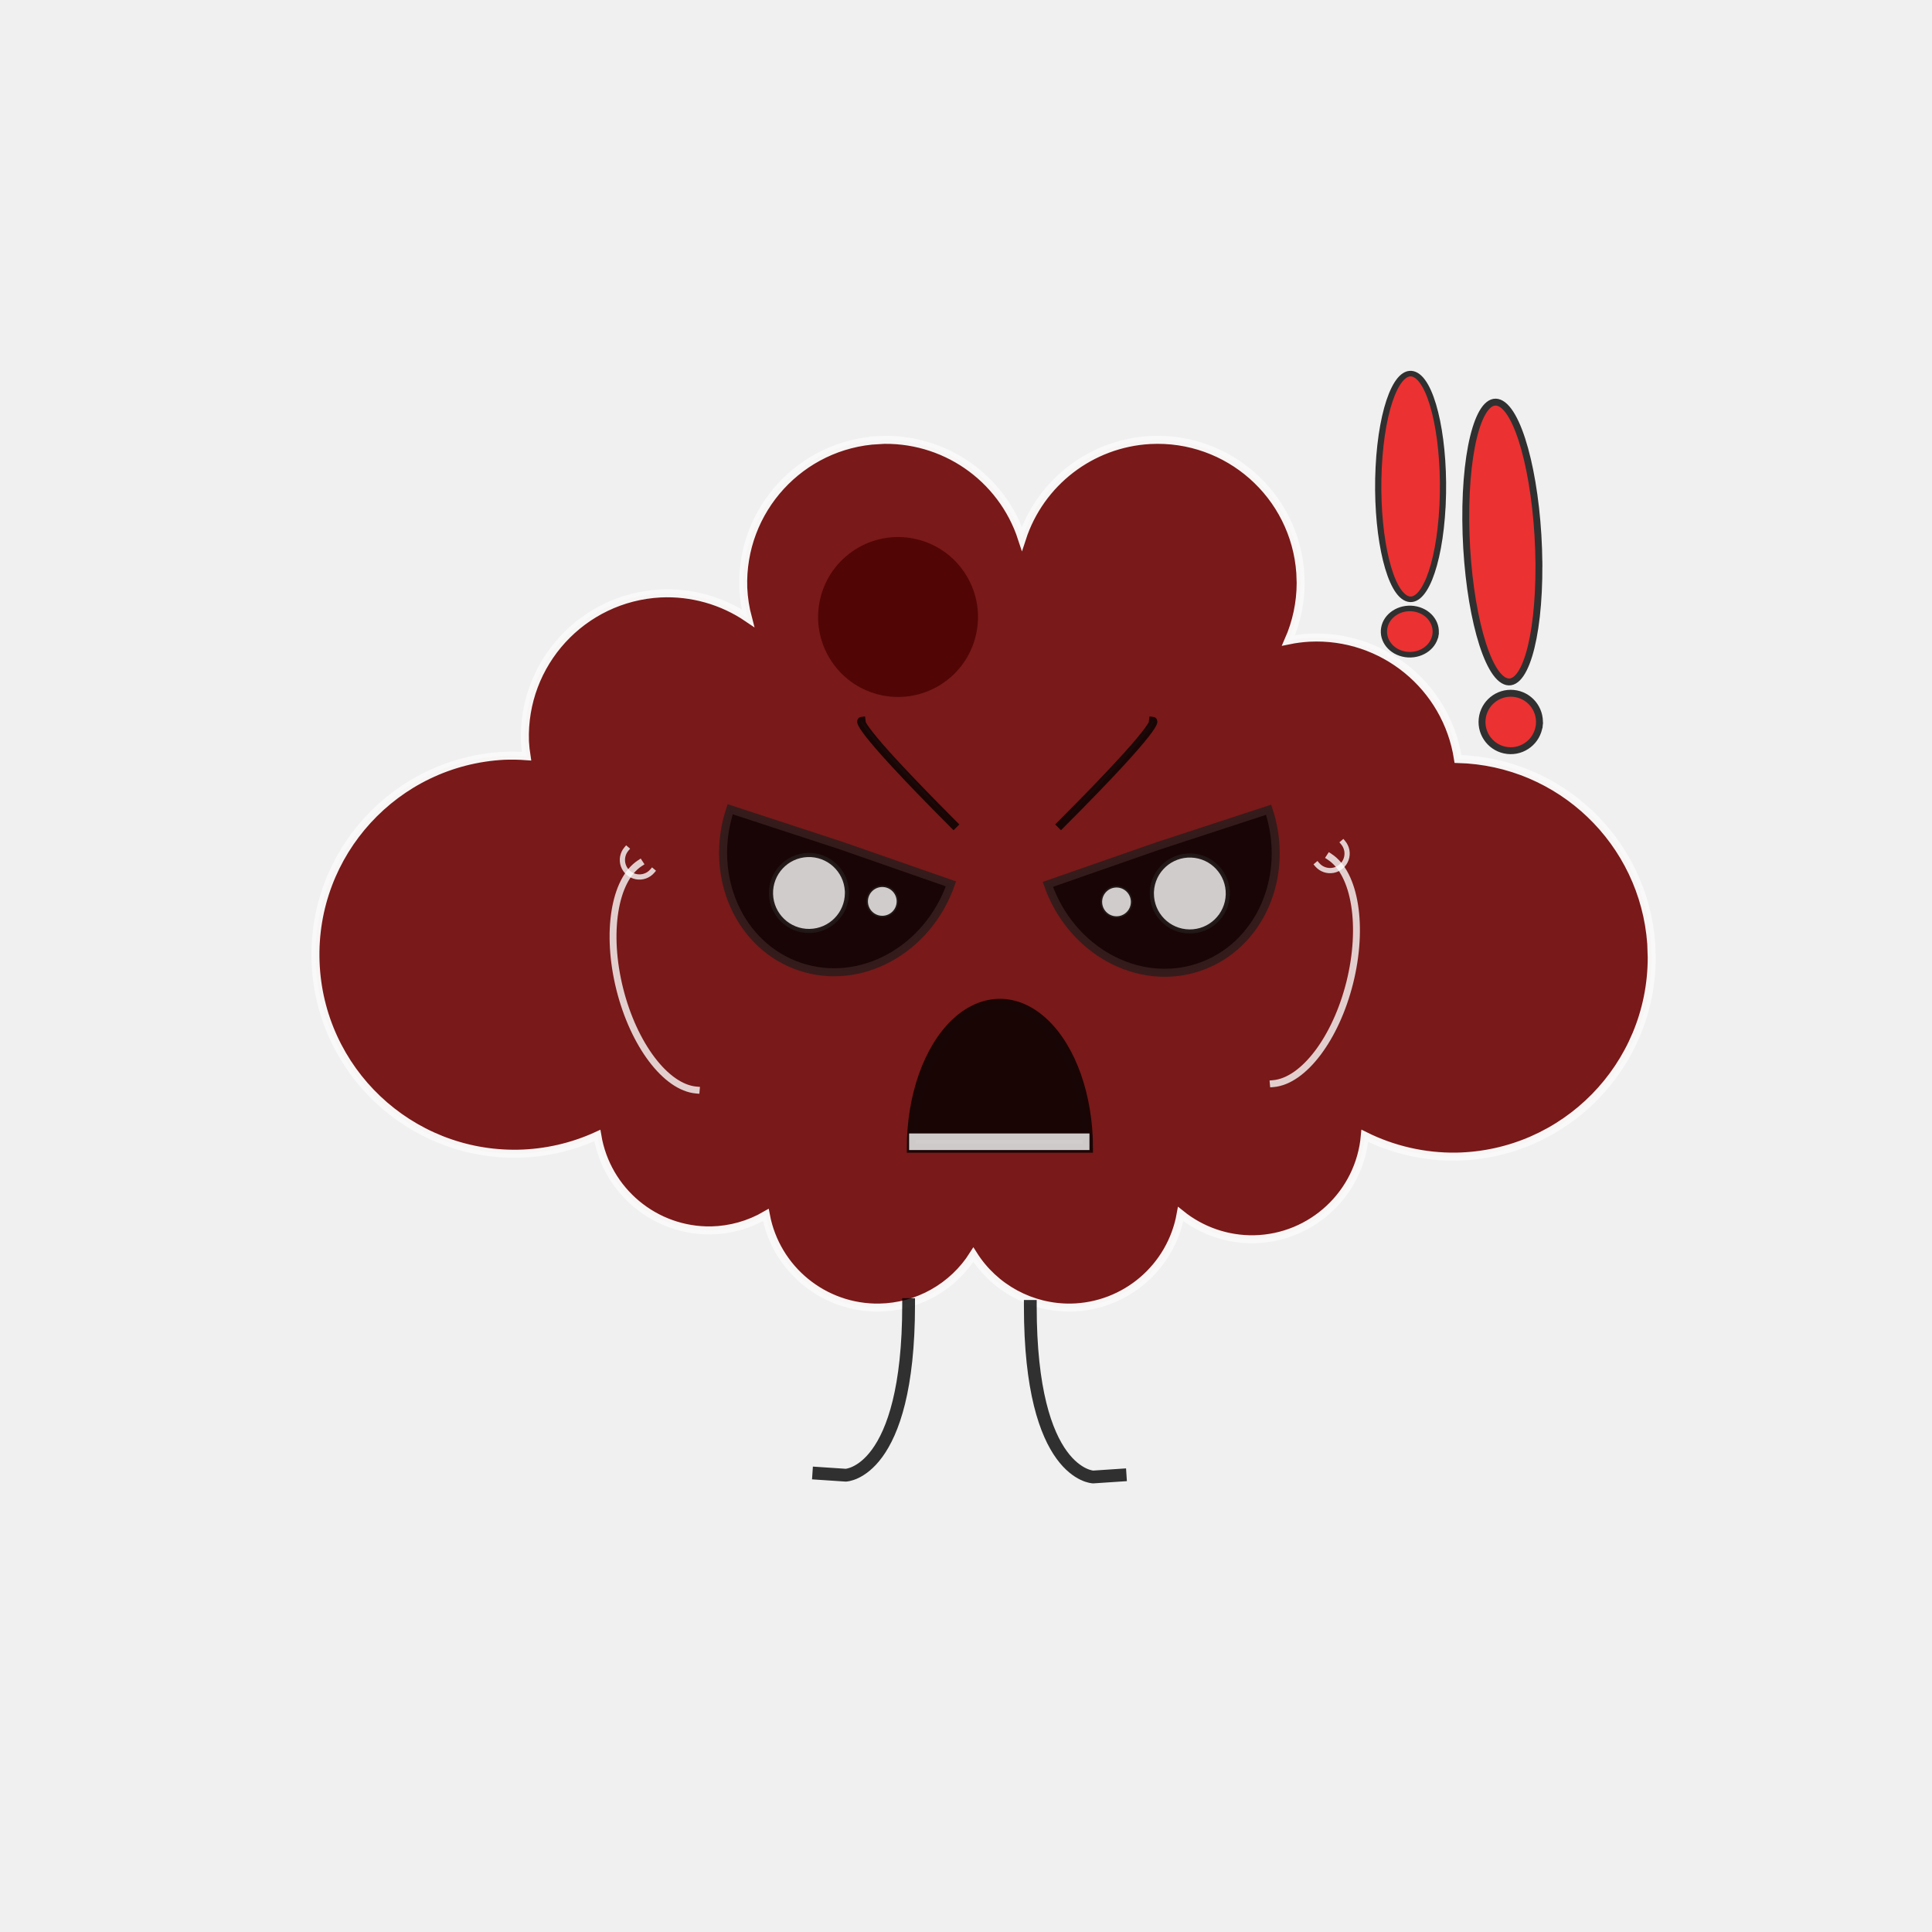
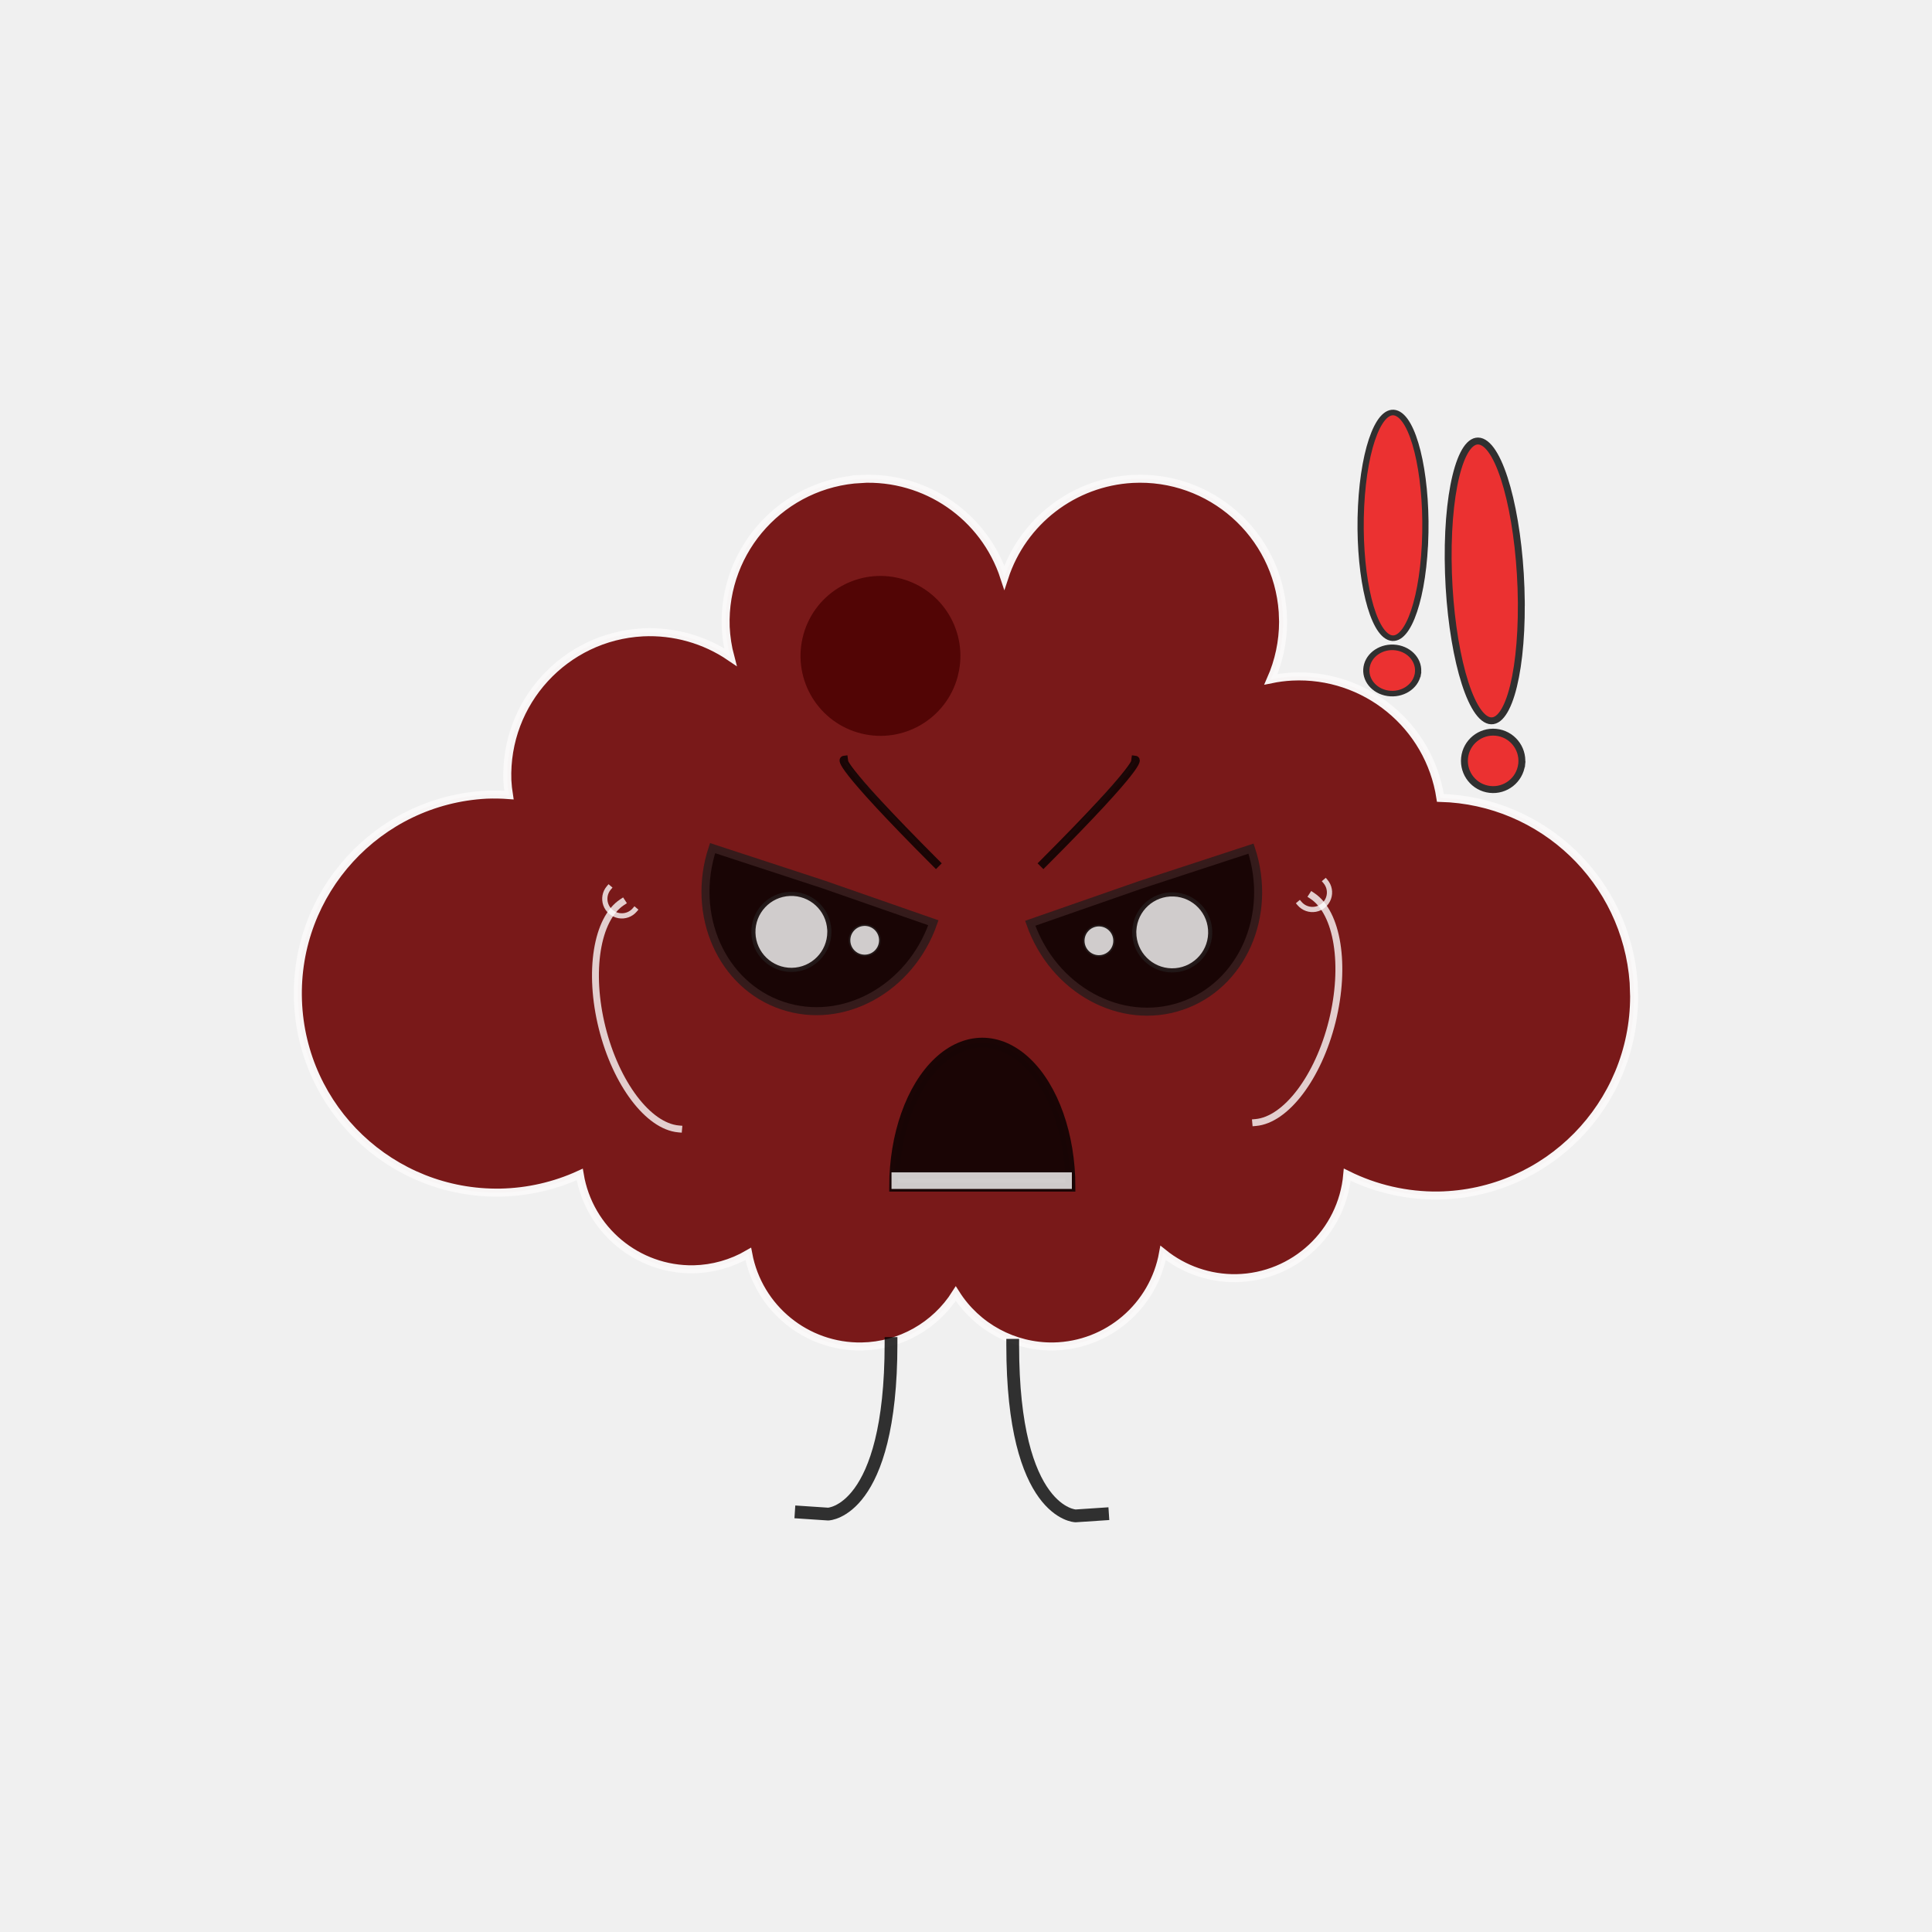
<svg xmlns="http://www.w3.org/2000/svg" width="7cm" height="7cm" viewBox="0 0 70 70" version="1.1" id="svg1">
  <defs id="defs1" />
  <g id="layer1">
-     <path id="path87" style="fill:#791919;fill-opacity:0.995;stroke:#faf9f9;stroke-width:0.29;stroke-linecap:square;stroke-linejoin:miter;stroke-dasharray:none;stroke-dashoffset:15.224;stroke-opacity:0.984;paint-order:markers fill stroke" d="m 31.84,15.945 a 5.184,5.184 0 0 0 -4.91,5.357 5.184,5.184 0 0 0 0.169,1.094 5.184,5.184 0 0 0 -3.169,-0.894 5.184,5.184 0 0 0 -4.91,5.357 5.184,5.184 0 0 0 0.057,0.539 7.215,7.215 0 0 0 -0.811,-0.015 7.215,7.215 0 0 0 -6.833,7.456 7.215,7.215 0 0 0 7.336,6.962 7.215,7.215 0 0 0 2.873,-0.658 4.115,4.115 0 0 0 4.127,3.437 4.115,4.115 0 0 0 1.979,-0.558 4.115,4.115 0 0 0 4.113,3.354 4.115,4.115 0 0 0 3.406,-1.916 4.115,4.115 0 0 0 3.541,1.916 4.115,4.115 0 0 0 3.971,-3.39 4.115,4.115 0 0 0 2.655,0.915 4.115,4.115 0 0 0 4.017,-3.749 7.215,7.215 0 0 0 3.305,0.755 7.215,7.215 0 0 0 7.089,-7.213 l -0.017,-0.502 a 7.215,7.215 0 0 0 -7.002,-6.692 5.184,5.184 0 0 0 -5.383,-4.395 5.184,5.184 0 0 0 -0.758,0.098 5.184,5.184 0 0 0 0.441,-2.083 l -0.013,-0.361 a 5.184,5.184 0 0 0 -5.442,-4.816 5.184,5.184 0 0 0 -4.644,3.57 5.184,5.184 0 0 0 -5.189,-3.57 z" />
-     <g id="g90" transform="matrix(0.5808319,0,0,0.5808319,-43.24166,-45.54199)">
-       <path style="opacity:0.8;fill:#000000;fill-opacity:0.996;stroke:#241c1c;stroke-width:0.5;stroke-linecap:square;stroke-linejoin:miter;stroke-dasharray:none;stroke-dashoffset:15.224;stroke-opacity:0.984;paint-order:markers fill stroke" id="path88" d="m 170.281,82.048 a 7.269,7.982 0 0 1 -7.206,7.981 7.269,7.982 0 0 1 -7.331,-7.842 l 7.268,-0.139 z" transform="rotate(19.22525)" />
-       <path style="opacity:0.8;fill:#ffffff;fill-opacity:0.996;stroke:#241c1c;stroke-width:0.258;stroke-linecap:square;stroke-linejoin:miter;stroke-dasharray:none;stroke-dashoffset:15.224;stroke-opacity:0.984;paint-order:markers fill stroke" id="path89" d="m 127.28,134.112 a 2.37,2.371 0 0 1 -2.338,2.37 2.37,2.371 0 0 1 -2.4,-2.308 2.37,2.371 0 0 1 2.275,-2.431 2.37,2.371 0 0 1 2.46,2.244" />
-       <path style="opacity:0.8;fill:#ffffff;fill-opacity:0.996;stroke:#241c1c;stroke-width:0.103;stroke-linecap:square;stroke-linejoin:miter;stroke-dasharray:none;stroke-dashoffset:15.224;stroke-opacity:0.984;paint-order:markers fill stroke" id="path90" d="m 130.432,134.637 a 0.948,0.948 0 0 1 -0.935,0.948 0.948,0.948 0 0 1 -0.96,-0.923 0.948,0.948 0 0 1 0.91,-0.973 0.948,0.948 0 0 1 0.984,0.897" />
+     <g id="g1" transform="translate(-0.6374871,1.409196)">
+       <path id="path87" style="fill:#791919;fill-opacity:0.995;stroke:#faf9f9;stroke-width:0.29;stroke-linecap:square;stroke-linejoin:miter;stroke-dasharray:none;stroke-dashoffset:15.224;stroke-opacity:0.984;paint-order:markers fill stroke" d="m 31.84,15.945 a 5.184,5.184 0 0 0 -4.91,5.357 5.184,5.184 0 0 0 0.169,1.094 5.184,5.184 0 0 0 -3.169,-0.894 5.184,5.184 0 0 0 -4.91,5.357 5.184,5.184 0 0 0 0.057,0.539 7.215,7.215 0 0 0 -0.811,-0.015 7.215,7.215 0 0 0 -6.833,7.456 7.215,7.215 0 0 0 7.336,6.962 7.215,7.215 0 0 0 2.873,-0.658 4.115,4.115 0 0 0 4.127,3.437 4.115,4.115 0 0 0 1.979,-0.558 4.115,4.115 0 0 0 4.113,3.354 4.115,4.115 0 0 0 3.406,-1.916 4.115,4.115 0 0 0 3.541,1.916 4.115,4.115 0 0 0 3.971,-3.39 4.115,4.115 0 0 0 2.655,0.915 4.115,4.115 0 0 0 4.017,-3.749 7.215,7.215 0 0 0 3.305,0.755 7.215,7.215 0 0 0 7.089,-7.213 l -0.017,-0.502 a 7.215,7.215 0 0 0 -7.002,-6.692 5.184,5.184 0 0 0 -5.383,-4.395 5.184,5.184 0 0 0 -0.758,0.098 5.184,5.184 0 0 0 0.441,-2.083 l -0.013,-0.361 a 5.184,5.184 0 0 0 -5.442,-4.816 5.184,5.184 0 0 0 -4.644,3.57 5.184,5.184 0 0 0 -5.189,-3.57 z" />
+       <g id="g90" transform="matrix(0.5808319,0,0,0.5808319,-43.24166,-45.54199)">
+         <path style="opacity:0.8;fill:#000000;fill-opacity:0.996;stroke:#241c1c;stroke-width:0.5;stroke-linecap:square;stroke-linejoin:miter;stroke-dasharray:none;stroke-dashoffset:15.224;stroke-opacity:0.984;paint-order:markers fill stroke" id="path88" d="m 170.281,82.048 a 7.269,7.982 0 0 1 -7.206,7.981 7.269,7.982 0 0 1 -7.331,-7.842 l 7.268,-0.139 z" transform="rotate(19.22525)" />
+         <path style="opacity:0.8;fill:#ffffff;fill-opacity:0.996;stroke:#241c1c;stroke-width:0.258;stroke-linecap:square;stroke-linejoin:miter;stroke-dasharray:none;stroke-dashoffset:15.224;stroke-opacity:0.984;paint-order:markers fill stroke" id="path89" d="m 127.28,134.112 a 2.37,2.371 0 0 1 -2.338,2.37 2.37,2.371 0 0 1 -2.4,-2.308 2.37,2.371 0 0 1 2.275,-2.431 2.37,2.371 0 0 1 2.46,2.244" />
+         <path style="opacity:0.8;fill:#ffffff;fill-opacity:0.996;stroke:#241c1c;stroke-width:0.103;stroke-linecap:square;stroke-linejoin:miter;stroke-dasharray:none;stroke-dashoffset:15.224;stroke-opacity:0.984;paint-order:markers fill stroke" id="path90" d="m 130.432,134.637 a 0.948,0.948 0 0 1 -0.935,0.948 0.948,0.948 0 0 1 -0.96,-0.923 0.948,0.948 0 0 1 0.91,-0.973 0.948,0.948 0 0 1 0.984,0.897" />
+       </g>
+       <g id="g93" transform="matrix(-0.5808319,0,0,0.5808319,115.6619,-45.52365)">
+         <path style="opacity:0.8;fill:#000000;fill-opacity:0.996;stroke:#241c1c;stroke-width:0.5;stroke-linecap:square;stroke-linejoin:miter;stroke-dasharray:none;stroke-dashoffset:15.224;stroke-opacity:0.984;paint-order:markers fill stroke" id="path91" d="m 170.281,82.048 a 7.269,7.982 0 0 1 -7.206,7.981 7.269,7.982 0 0 1 -7.331,-7.842 l 7.268,-0.139 z" transform="rotate(19.22525)" />
+         <path style="opacity:0.8;fill:#ffffff;fill-opacity:0.996;stroke:#241c1c;stroke-width:0.258;stroke-linecap:square;stroke-linejoin:miter;stroke-dasharray:none;stroke-dashoffset:15.224;stroke-opacity:0.984;paint-order:markers fill stroke" id="path92" d="m 127.28,134.112 a 2.37,2.371 0 0 1 -2.338,2.37 2.37,2.371 0 0 1 -2.4,-2.308 2.37,2.371 0 0 1 2.275,-2.431 2.37,2.371 0 0 1 2.46,2.244" />
+         <path style="opacity:0.8;fill:#ffffff;fill-opacity:0.996;stroke:#241c1c;stroke-width:0.103;stroke-linecap:square;stroke-linejoin:miter;stroke-dasharray:none;stroke-dashoffset:15.224;stroke-opacity:0.984;paint-order:markers fill stroke" id="path93" d="m 130.432,134.637 a 0.948,0.948 0 0 1 -0.935,0.948 0.948,0.948 0 0 1 -0.96,-0.923 0.948,0.948 0 0 1 0.91,-0.973 0.948,0.948 0 0 1 0.984,0.897" />
+       </g>
+       <path style="opacity:0.8;fill:#ffffff;fill-opacity:0.984;stroke:#010000;stroke-width:0.297;stroke-linecap:square;stroke-linejoin:miter;stroke-dasharray:none;stroke-dashoffset:15.224;stroke-opacity:0.984;paint-order:markers fill stroke" d="m 38.441,29.871 c 3.694,-3.699 3.335,-3.747 3.335,-3.747" id="path94" />
+       <g id="g95" transform="translate(-84.00153,-37.59756)">
+         <path style="opacity:0.8;fill:#000000;fill-opacity:0.984;stroke:#000000;stroke-width:0.356;stroke-linecap:square;stroke-linejoin:miter;stroke-dasharray:none;stroke-dashoffset:15.224;stroke-opacity:0.984;paint-order:markers fill stroke" id="path95" d="m 123.424,-79.184 a 3.195,5.219 0 0 1 -1.597,4.52 3.195,5.219 0 0 1 -3.195,0 3.195,5.219 0 0 1 -1.597,-4.52 h 3.195 z" transform="scale(1,-1)" />
+         <rect style="opacity:0.8;fill:#ffffff;fill-opacity:0.984;stroke:#ffffff;stroke-width:0.464;stroke-linecap:square;stroke-linejoin:miter;stroke-dasharray:none;stroke-dashoffset:15.224;stroke-opacity:0.984;paint-order:markers fill stroke" id="rect95" width="6.071" height="0.137" x="117.172" y="78.897" />
+       </g>
+       <path style="opacity:0.8;fill:none;fill-opacity:0.984;stroke:#000000;stroke-width:0.463;stroke-linecap:square;stroke-linejoin:miter;stroke-dasharray:none;stroke-dashoffset:15.224;stroke-opacity:1;paint-order:markers fill stroke" d="m 32.921,47.268 c 0,6.116 -2.277,6.181 -2.277,6.181 l -0.976,-0.065" id="path96" />
+       <path style="opacity:0.8;fill:none;fill-opacity:0.984;stroke:#000000;stroke-width:0.463;stroke-linecap:square;stroke-linejoin:miter;stroke-dasharray:none;stroke-dashoffset:15.224;stroke-opacity:1;paint-order:markers fill stroke" d="m 37.33,47.333 c 0,6.116 2.277,6.181 2.277,6.181 l 0.976,-0.065" id="path97" />
+       <g id="g99" transform="matrix(1,0,0,-1,-98.04268,86.80715)" style="stroke:#ffffff;stroke-opacity:0.984">
+         <path style="opacity:0.8;fill:none;fill-opacity:0.984;stroke:#ffffff;stroke-width:0.25;stroke-linecap:square;stroke-linejoin:miter;stroke-dasharray:none;stroke-dashoffset:15.224;stroke-opacity:0.984;paint-order:markers fill stroke" id="path98" d="m 24.107,-131.052 a 4.299,2.182 0 0 1 -4.233,1.803 4.299,2.182 0 0 1 -4.233,-1.803" transform="matrix(-0.2418457,0.9703147,-0.9694675,-0.2452198,0,0)" />
+         <path style="opacity:0.8;fill:none;fill-opacity:0.984;stroke:#ffffff;stroke-width:0.189;stroke-linecap:square;stroke-linejoin:miter;stroke-dasharray:none;stroke-dashoffset:15.224;stroke-opacity:0.984;paint-order:markers fill stroke" id="path99" d="m -55.615,-120.939 a 0.617,0.614 0 0 1 -0.308,0.532 0.617,0.614 0 0 1 -0.617,0 0.617,0.614 0 0 1 -0.308,-0.532" transform="rotate(139.5965)" />
+       </g>
+       <g id="g109" transform="matrix(1,0,0,-1,-14.57018,154.3451)">
+         <path style="opacity:0.8;fill:none;fill-opacity:0.984;stroke:#ffffff;stroke-width:0.25;stroke-linecap:square;stroke-linejoin:miter;stroke-dasharray:none;stroke-dashoffset:15.224;stroke-opacity:0.984;paint-order:markers fill stroke" id="path100" d="m 134.922,31.07 a 4.299,2.182 0 0 1 -4.233,1.803 4.299,2.182 0 0 1 -4.233,-1.803" transform="matrix(0.2418457,0.9703147,0.9694675,-0.2452198,0,0)" />
+         <path style="opacity:0.8;fill:none;fill-opacity:0.984;stroke:#ffffff;stroke-width:0.189;stroke-linecap:square;stroke-linejoin:miter;stroke-dasharray:none;stroke-dashoffset:15.224;stroke-opacity:0.984;paint-order:markers fill stroke" id="path101" d="m 128.405,-53.301 a 0.617,0.614 0 0 1 -0.308,0.532 0.617,0.614 0 0 1 -0.617,0 0.617,0.614 0 0 1 -0.308,-0.532" transform="matrix(0.7614987,0.6481664,0.6481664,-0.7614987,0,0)" />
+       </g>
+       <g id="g103" transform="rotate(-2.946941,-36.7884,1990.216)">
+         <path style="opacity:0.8;fill:#ea0000;fill-opacity:0.995;stroke:#000000;stroke-width:0.25;stroke-linecap:square;stroke-linejoin:miter;stroke-dasharray:none;stroke-dashoffset:15.224;stroke-opacity:1;paint-order:markers fill stroke" id="path102" d="m 156.903,27.816 a 1.301,5.075 0 0 1 -1.505,4.118 1.301,5.075 0 0 1 -1.059,-5.86 1.301,5.075 0 0 1 1.501,-4.142 1.301,5.075 0 0 1 1.065,5.844" />
+         <path style="opacity:0.8;fill:#ea0000;fill-opacity:0.995;stroke:#000000;stroke-width:0.25;stroke-linecap:square;stroke-linejoin:miter;stroke-dasharray:none;stroke-dashoffset:15.224;stroke-opacity:1;paint-order:markers fill stroke" id="path103" d="m 156.615,33.642 a 1.041,1.041 0 0 1 -1.197,0.846 1.041,1.041 0 0 1 -0.856,-1.189 1.041,1.041 0 0 1 1.182,-0.867 1.041,1.041 0 0 1 0.877,1.174" />
+       </g>
+       <g id="g105" transform="matrix(0.9020714,0,0,0.8055828,-85.0392,-3.368507)">
+         <path style="opacity:0.8;fill:#ea0000;fill-opacity:0.995;stroke:#000000;stroke-width:0.25;stroke-linecap:square;stroke-linejoin:miter;stroke-dasharray:none;stroke-dashoffset:15.224;stroke-opacity:1;paint-order:markers fill stroke" id="path104" d="m 152.21,26.942 a 1.301,5.075 0 0 1 -1.505,4.118 1.301,5.075 0 0 1 -1.059,-5.86 1.301,5.075 0 0 1 1.501,-4.142 1.301,5.075 0 0 1 1.065,5.844" />
+         <path style="opacity:0.8;fill:#ea0000;fill-opacity:0.995;stroke:#000000;stroke-width:0.25;stroke-linecap:square;stroke-linejoin:miter;stroke-dasharray:none;stroke-dashoffset:15.224;stroke-opacity:1;paint-order:markers fill stroke" id="path105" d="m 151.922,32.768 a 1.041,1.041 0 0 1 -1.197,0.846 1.041,1.041 0 0 1 -0.856,-1.189 1.041,1.041 0 0 1 1.182,-0.867 1.041,1.041 0 0 1 0.877,1.174" />
+       </g>
+       <path style="opacity:0.8;fill:#ffffff;fill-opacity:0.984;stroke:#010000;stroke-width:0.297;stroke-linecap:square;stroke-linejoin:miter;stroke-dasharray:none;stroke-dashoffset:15.224;stroke-opacity:0.984;paint-order:markers fill stroke" d="m 34.549,29.871 c -3.694,-3.699 -3.335,-3.747 -3.335,-3.747" id="path106" />
+       <path style="opacity:0.8;fill:#480000;fill-opacity:0.995;stroke:none;stroke-width:0.189;stroke-linecap:square;stroke-linejoin:miter;stroke-dasharray:none;stroke-dashoffset:15.224;stroke-opacity:0.996;paint-order:markers fill stroke" id="path107" d="m 35.336,23.105 a 2.896,2.896 0 0 1 -3.497,2.061 2.896,2.896 0 0 1 -2.123,-3.46 2.896,2.896 0 0 1 3.421,-2.185 2.896,2.896 0 0 1 2.245,3.382" />
    </g>
-     <g id="g93" transform="matrix(-0.5808319,0,0,0.5808319,115.6619,-45.52365)">
-       <path style="opacity:0.8;fill:#000000;fill-opacity:0.996;stroke:#241c1c;stroke-width:0.5;stroke-linecap:square;stroke-linejoin:miter;stroke-dasharray:none;stroke-dashoffset:15.224;stroke-opacity:0.984;paint-order:markers fill stroke" id="path91" d="m 170.281,82.048 a 7.269,7.982 0 0 1 -7.206,7.981 7.269,7.982 0 0 1 -7.331,-7.842 l 7.268,-0.139 z" transform="rotate(19.22525)" />
-       <path style="opacity:0.8;fill:#ffffff;fill-opacity:0.996;stroke:#241c1c;stroke-width:0.258;stroke-linecap:square;stroke-linejoin:miter;stroke-dasharray:none;stroke-dashoffset:15.224;stroke-opacity:0.984;paint-order:markers fill stroke" id="path92" d="m 127.28,134.112 a 2.37,2.371 0 0 1 -2.338,2.37 2.37,2.371 0 0 1 -2.4,-2.308 2.37,2.371 0 0 1 2.275,-2.431 2.37,2.371 0 0 1 2.46,2.244" />
-       <path style="opacity:0.8;fill:#ffffff;fill-opacity:0.996;stroke:#241c1c;stroke-width:0.103;stroke-linecap:square;stroke-linejoin:miter;stroke-dasharray:none;stroke-dashoffset:15.224;stroke-opacity:0.984;paint-order:markers fill stroke" id="path93" d="m 130.432,134.637 a 0.948,0.948 0 0 1 -0.935,0.948 0.948,0.948 0 0 1 -0.96,-0.923 0.948,0.948 0 0 1 0.91,-0.973 0.948,0.948 0 0 1 0.984,0.897" />
-     </g>
-     <path style="opacity:0.8;fill:#ffffff;fill-opacity:0.984;stroke:#010000;stroke-width:0.297;stroke-linecap:square;stroke-linejoin:miter;stroke-dasharray:none;stroke-dashoffset:15.224;stroke-opacity:0.984;paint-order:markers fill stroke" d="m 38.441,29.871 c 3.694,-3.699 3.335,-3.747 3.335,-3.747" id="path94" />
-     <g id="g95" transform="translate(-84.00153,-37.59756)">
-       <path style="opacity:0.8;fill:#000000;fill-opacity:0.984;stroke:#000000;stroke-width:0.356;stroke-linecap:square;stroke-linejoin:miter;stroke-dasharray:none;stroke-dashoffset:15.224;stroke-opacity:0.984;paint-order:markers fill stroke" id="path95" d="m 123.424,-79.184 a 3.195,5.219 0 0 1 -1.597,4.52 3.195,5.219 0 0 1 -3.195,0 3.195,5.219 0 0 1 -1.597,-4.52 h 3.195 z" transform="scale(1,-1)" />
-       <rect style="opacity:0.8;fill:#ffffff;fill-opacity:0.984;stroke:#ffffff;stroke-width:0.464;stroke-linecap:square;stroke-linejoin:miter;stroke-dasharray:none;stroke-dashoffset:15.224;stroke-opacity:0.984;paint-order:markers fill stroke" id="rect95" width="6.071" height="0.137" x="117.172" y="78.897" />
-     </g>
-     <path style="opacity:0.8;fill:none;fill-opacity:0.984;stroke:#000000;stroke-width:0.463;stroke-linecap:square;stroke-linejoin:miter;stroke-dasharray:none;stroke-dashoffset:15.224;stroke-opacity:1;paint-order:markers fill stroke" d="m 32.921,47.268 c 0,6.116 -2.277,6.181 -2.277,6.181 l -0.976,-0.065" id="path96" />
-     <path style="opacity:0.8;fill:none;fill-opacity:0.984;stroke:#000000;stroke-width:0.463;stroke-linecap:square;stroke-linejoin:miter;stroke-dasharray:none;stroke-dashoffset:15.224;stroke-opacity:1;paint-order:markers fill stroke" d="m 37.33,47.333 c 0,6.116 2.277,6.181 2.277,6.181 l 0.976,-0.065" id="path97" />
-     <g id="g99" transform="matrix(1,0,0,-1,-98.04268,86.80715)" style="stroke:#ffffff;stroke-opacity:0.984">
-       <path style="opacity:0.8;fill:none;fill-opacity:0.984;stroke:#ffffff;stroke-width:0.25;stroke-linecap:square;stroke-linejoin:miter;stroke-dasharray:none;stroke-dashoffset:15.224;stroke-opacity:0.984;paint-order:markers fill stroke" id="path98" d="m 24.107,-131.052 a 4.299,2.182 0 0 1 -4.233,1.803 4.299,2.182 0 0 1 -4.233,-1.803" transform="matrix(-0.2418457,0.9703147,-0.9694675,-0.2452198,0,0)" />
-       <path style="opacity:0.8;fill:none;fill-opacity:0.984;stroke:#ffffff;stroke-width:0.189;stroke-linecap:square;stroke-linejoin:miter;stroke-dasharray:none;stroke-dashoffset:15.224;stroke-opacity:0.984;paint-order:markers fill stroke" id="path99" d="m -55.615,-120.939 a 0.617,0.614 0 0 1 -0.308,0.532 0.617,0.614 0 0 1 -0.617,0 0.617,0.614 0 0 1 -0.308,-0.532" transform="rotate(139.5965)" />
-     </g>
-     <g id="g109" transform="matrix(1,0,0,-1,-14.57018,154.3451)">
-       <path style="opacity:0.8;fill:none;fill-opacity:0.984;stroke:#ffffff;stroke-width:0.25;stroke-linecap:square;stroke-linejoin:miter;stroke-dasharray:none;stroke-dashoffset:15.224;stroke-opacity:0.984;paint-order:markers fill stroke" id="path100" d="m 134.922,31.07 a 4.299,2.182 0 0 1 -4.233,1.803 4.299,2.182 0 0 1 -4.233,-1.803" transform="matrix(0.2418457,0.9703147,0.9694675,-0.2452198,0,0)" />
-       <path style="opacity:0.8;fill:none;fill-opacity:0.984;stroke:#ffffff;stroke-width:0.189;stroke-linecap:square;stroke-linejoin:miter;stroke-dasharray:none;stroke-dashoffset:15.224;stroke-opacity:0.984;paint-order:markers fill stroke" id="path101" d="m 128.405,-53.301 a 0.617,0.614 0 0 1 -0.308,0.532 0.617,0.614 0 0 1 -0.617,0 0.617,0.614 0 0 1 -0.308,-0.532" transform="matrix(0.7614987,0.6481664,0.6481664,-0.7614987,0,0)" />
-     </g>
-     <g id="g103" transform="rotate(-2.946941,-36.7884,1990.216)">
-       <path style="opacity:0.8;fill:#ea0000;fill-opacity:0.995;stroke:#000000;stroke-width:0.25;stroke-linecap:square;stroke-linejoin:miter;stroke-dasharray:none;stroke-dashoffset:15.224;stroke-opacity:1;paint-order:markers fill stroke" id="path102" d="m 156.903,27.816 a 1.301,5.075 0 0 1 -1.505,4.118 1.301,5.075 0 0 1 -1.059,-5.86 1.301,5.075 0 0 1 1.501,-4.142 1.301,5.075 0 0 1 1.065,5.844" />
-       <path style="opacity:0.8;fill:#ea0000;fill-opacity:0.995;stroke:#000000;stroke-width:0.25;stroke-linecap:square;stroke-linejoin:miter;stroke-dasharray:none;stroke-dashoffset:15.224;stroke-opacity:1;paint-order:markers fill stroke" id="path103" d="m 156.615,33.642 a 1.041,1.041 0 0 1 -1.197,0.846 1.041,1.041 0 0 1 -0.856,-1.189 1.041,1.041 0 0 1 1.182,-0.867 1.041,1.041 0 0 1 0.877,1.174" />
-     </g>
-     <g id="g105" transform="matrix(0.9020714,0,0,0.8055828,-85.0392,-3.368507)">
-       <path style="opacity:0.8;fill:#ea0000;fill-opacity:0.995;stroke:#000000;stroke-width:0.25;stroke-linecap:square;stroke-linejoin:miter;stroke-dasharray:none;stroke-dashoffset:15.224;stroke-opacity:1;paint-order:markers fill stroke" id="path104" d="m 152.21,26.942 a 1.301,5.075 0 0 1 -1.505,4.118 1.301,5.075 0 0 1 -1.059,-5.86 1.301,5.075 0 0 1 1.501,-4.142 1.301,5.075 0 0 1 1.065,5.844" />
-       <path style="opacity:0.8;fill:#ea0000;fill-opacity:0.995;stroke:#000000;stroke-width:0.25;stroke-linecap:square;stroke-linejoin:miter;stroke-dasharray:none;stroke-dashoffset:15.224;stroke-opacity:1;paint-order:markers fill stroke" id="path105" d="m 151.922,32.768 a 1.041,1.041 0 0 1 -1.197,0.846 1.041,1.041 0 0 1 -0.856,-1.189 1.041,1.041 0 0 1 1.182,-0.867 1.041,1.041 0 0 1 0.877,1.174" />
-     </g>
-     <path style="opacity:0.8;fill:#ffffff;fill-opacity:0.984;stroke:#010000;stroke-width:0.297;stroke-linecap:square;stroke-linejoin:miter;stroke-dasharray:none;stroke-dashoffset:15.224;stroke-opacity:0.984;paint-order:markers fill stroke" d="m 34.549,29.871 c -3.694,-3.699 -3.335,-3.747 -3.335,-3.747" id="path106" />
-     <path style="opacity:0.8;fill:#480000;fill-opacity:0.995;stroke:none;stroke-width:0.189;stroke-linecap:square;stroke-linejoin:miter;stroke-dasharray:none;stroke-dashoffset:15.224;stroke-opacity:0.996;paint-order:markers fill stroke" id="path107" d="m 35.336,23.105 a 2.896,2.896 0 0 1 -3.497,2.061 2.896,2.896 0 0 1 -2.123,-3.46 2.896,2.896 0 0 1 3.421,-2.185 2.896,2.896 0 0 1 2.245,3.382" />
  </g>
</svg>
